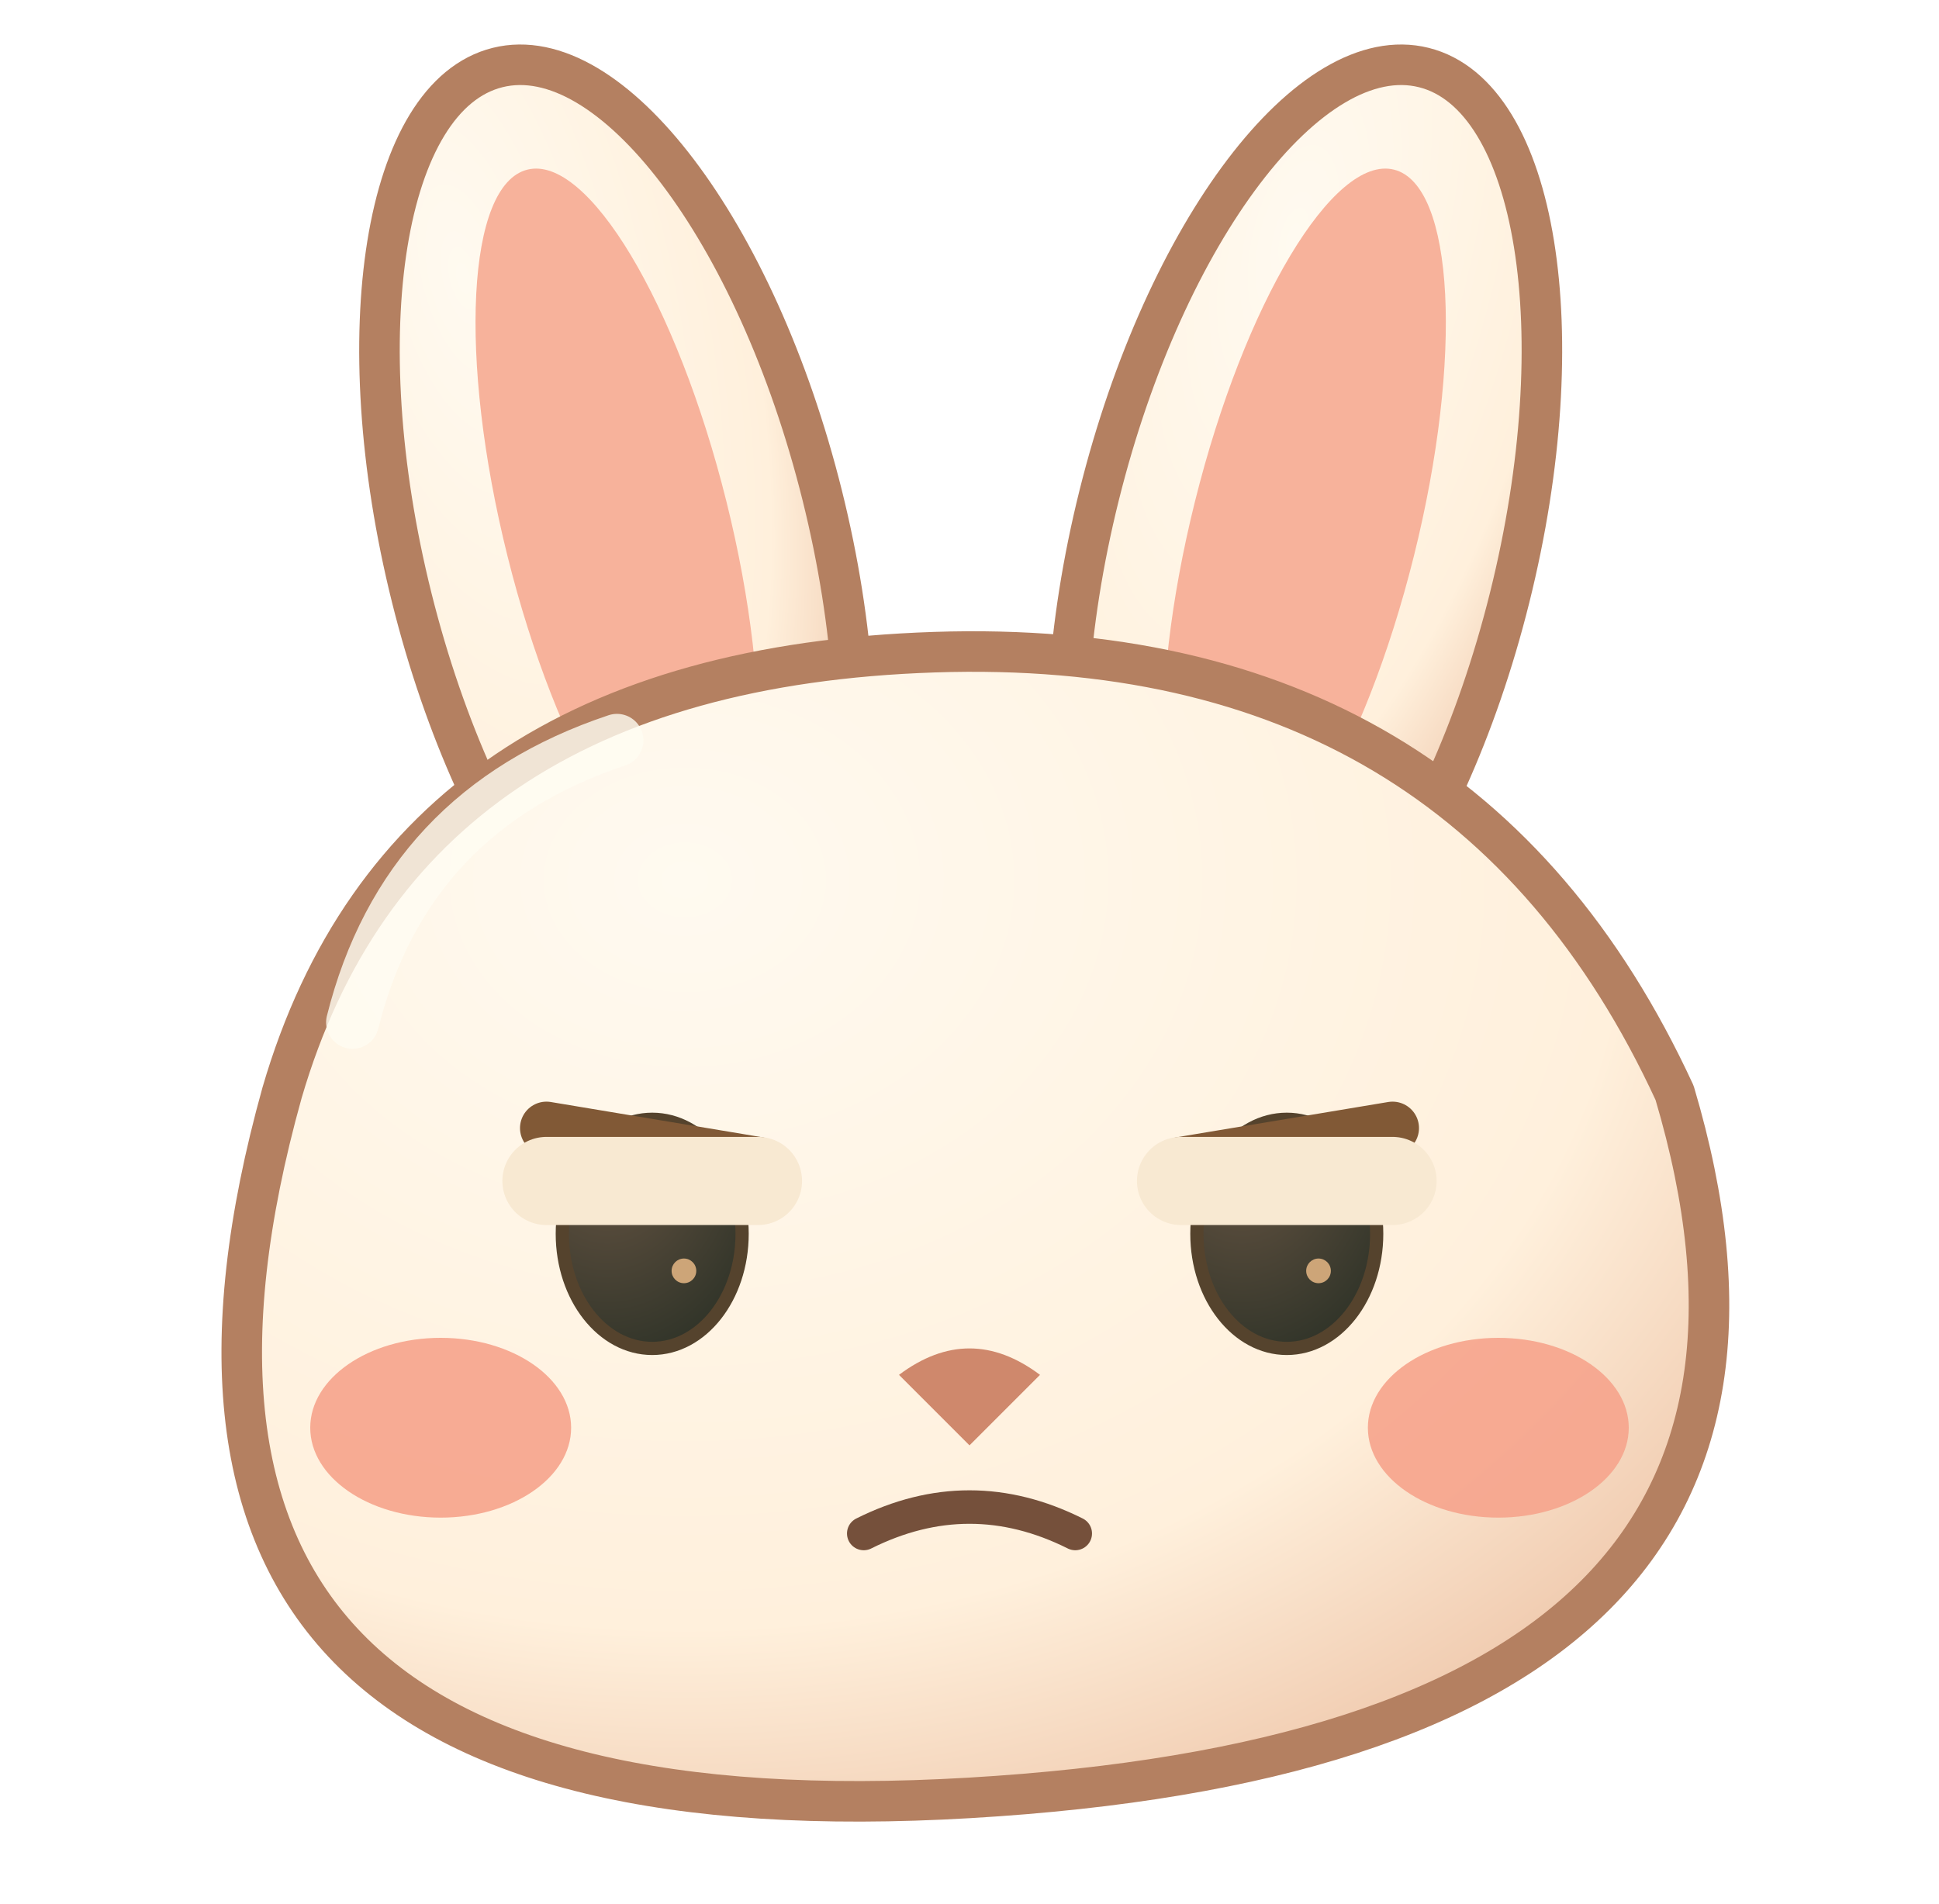
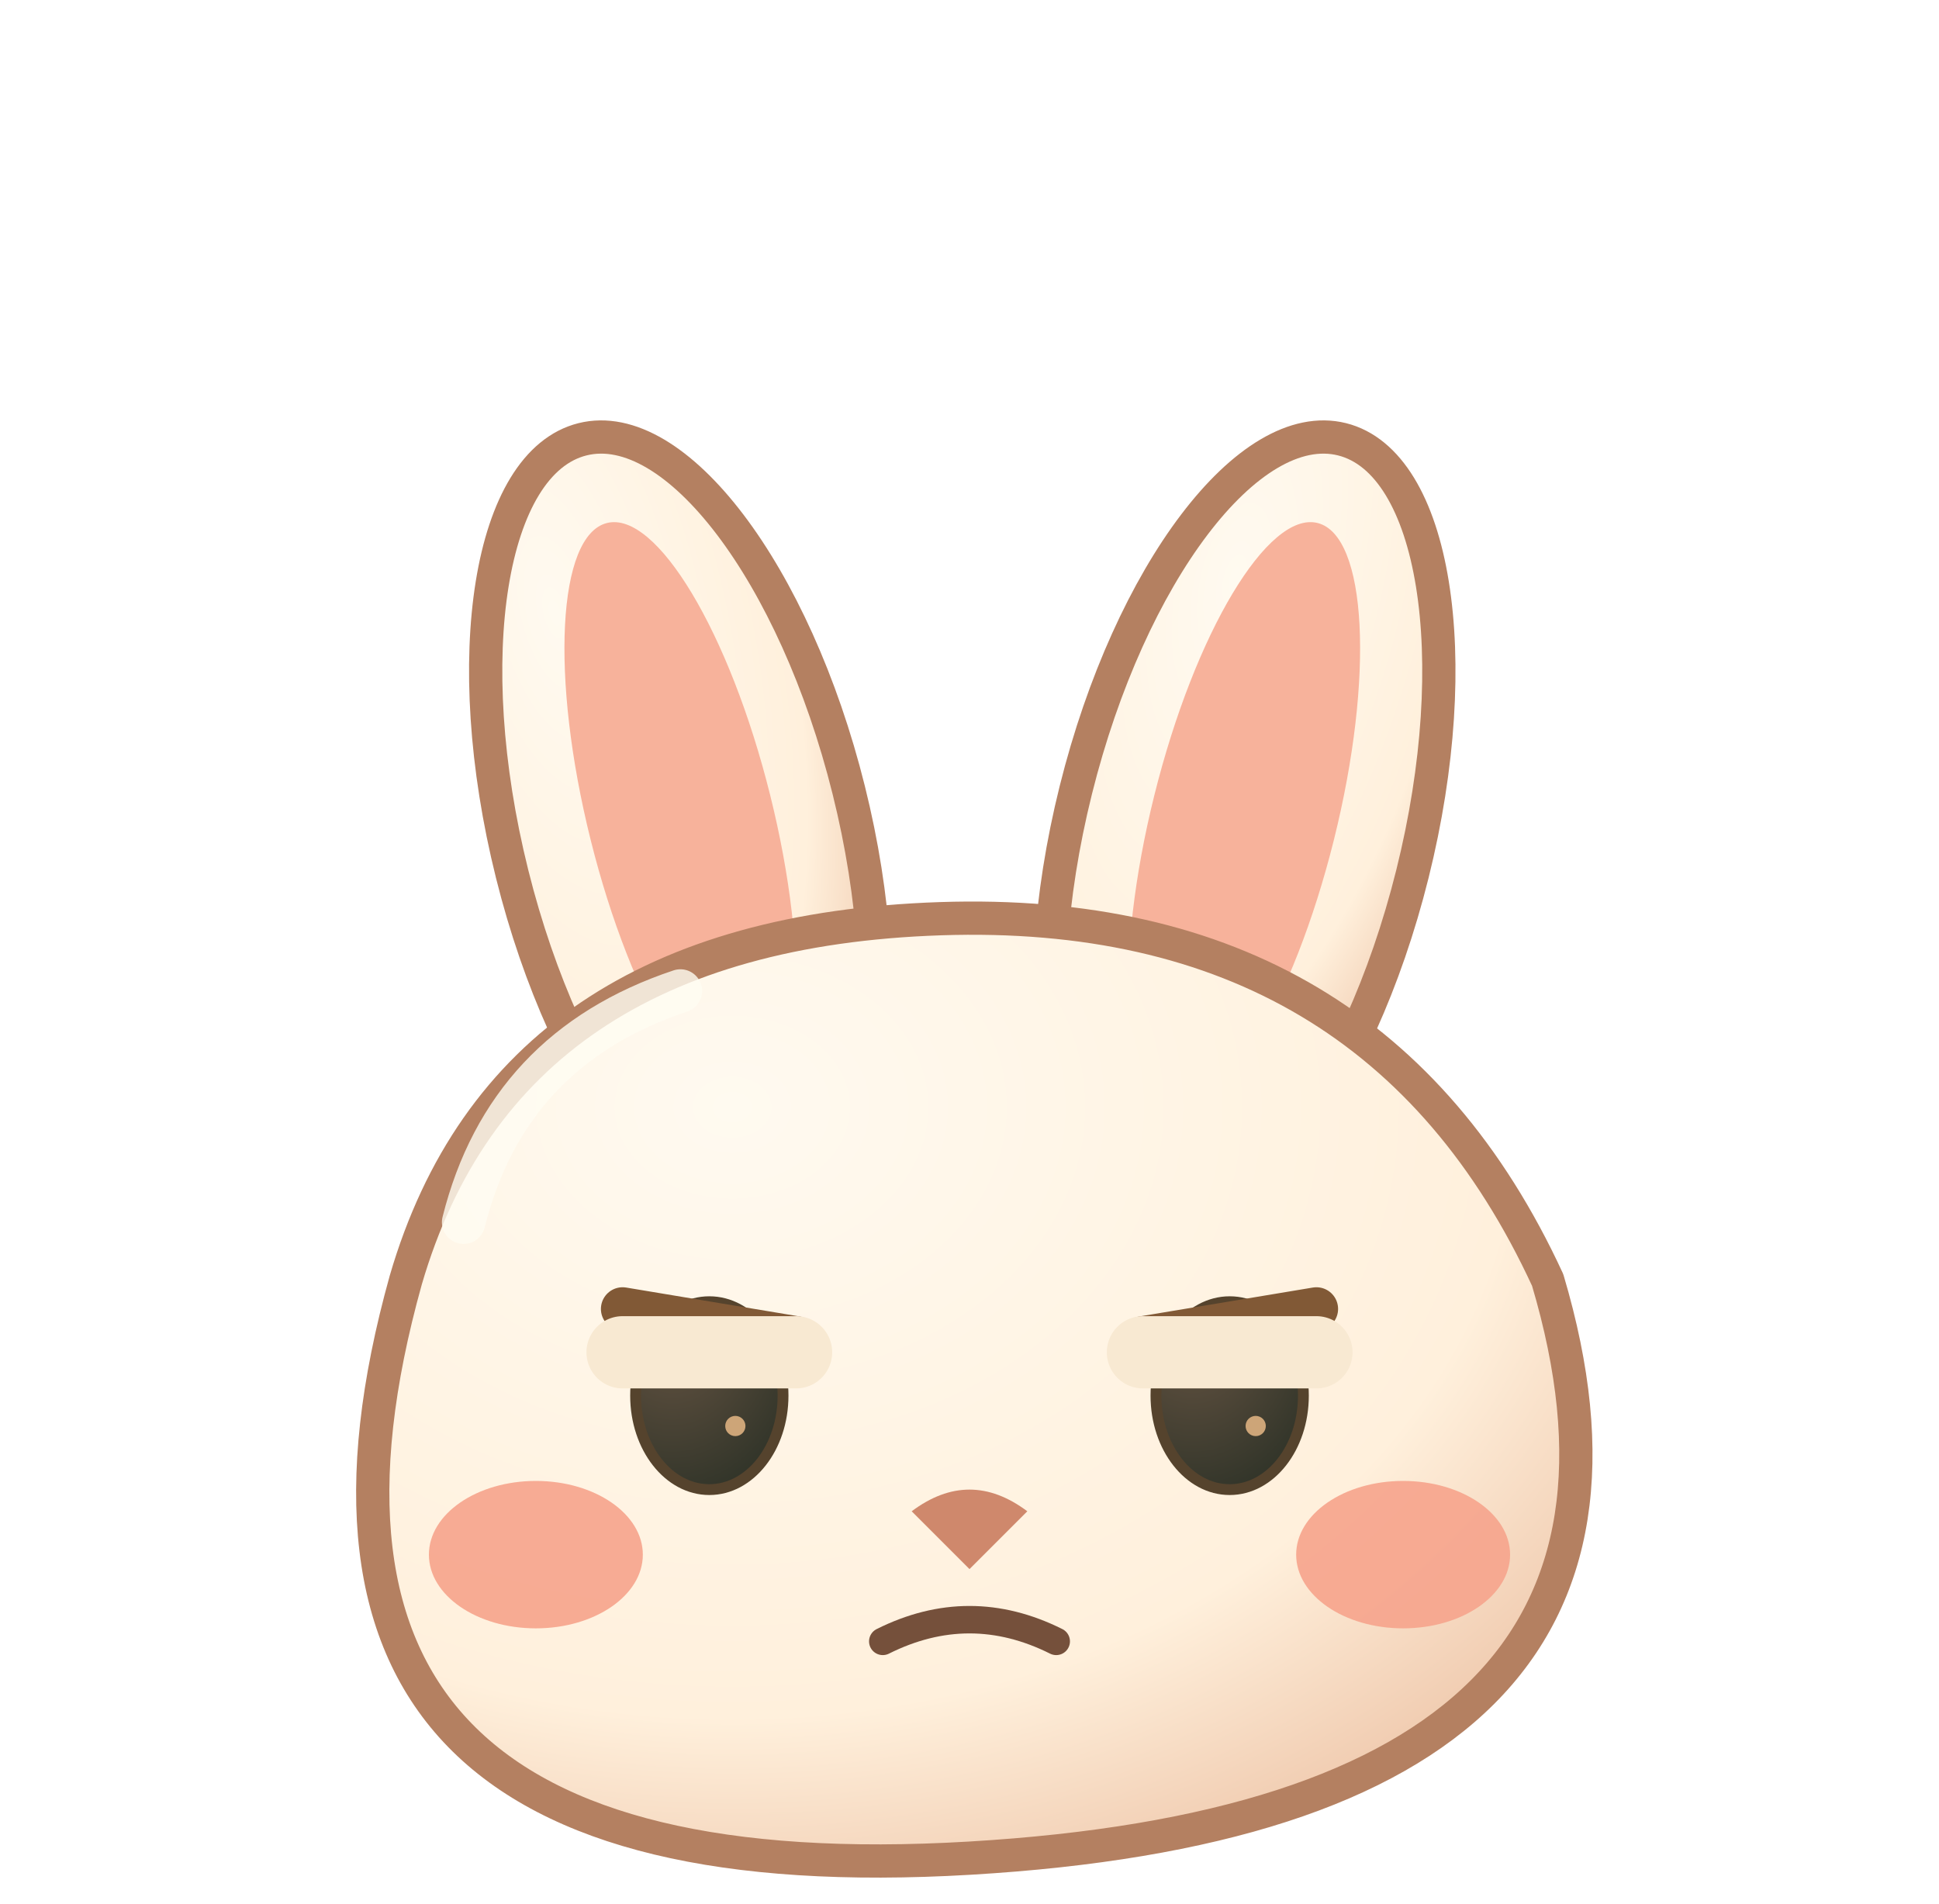
<svg xmlns="http://www.w3.org/2000/svg" width="110" height="108" viewBox="80 0 110 108">
  <defs>
    <linearGradient id="wood" x2=".2" y2="1">
      <stop stop-color="#f3c37c" />
      <stop offset=".52" stop-color="#df9f56" />
      <stop offset="1" stop-color="#b77736" />
    </linearGradient>
    <linearGradient id="woodTop" x2=".2" y2="1">
      <stop stop-color="#ffe0a5" />
      <stop offset=".7" stop-color="#edbd7d" />
      <stop offset="1" stop-color="#dea365" />
    </linearGradient>
    <linearGradient id="woodDark" x2="1" y2=".4">
      <stop stop-color="#ab692f" />
      <stop offset=".5" stop-color="#ce8e45" />
      <stop offset="1" stop-color="#8f552a" />
    </linearGradient>
    <radialGradient id="cream" cx=".35" cy=".25" r=".9">
      <stop stop-color="#fffdf0" />
      <stop offset=".68" stop-color="#fff0d9" />
      <stop offset="1" stop-color="#edd6b7" />
    </radialGradient>
    <radialGradient id="bunny" cx=".3" cy=".2" r=".9">
      <stop stop-color="#fffaf0" />
      <stop offset=".72" stop-color="#fff0dc" />
      <stop offset="1" stop-color="#efc8ac" />
    </radialGradient>
    <radialGradient id="fox" cx=".3" cy=".2" r=".9">
      <stop stop-color="#ffca79" />
      <stop offset=".6" stop-color="#ffa847" />
      <stop offset="1" stop-color="#e68528" />
    </radialGradient>
    <radialGradient id="bear" cx=".3" cy=".2" r=".9">
      <stop stop-color="#eac18a" />
      <stop offset=".6" stop-color="#dca46b" />
      <stop offset="1" stop-color="#bc7848" />
    </radialGradient>
    <radialGradient id="cat" cx=".3" cy=".2" r=".9">
      <stop stop-color="#ebd2b2" />
      <stop offset=".65" stop-color="#cfa98a" />
      <stop offset="1" stop-color="#af856c" />
    </radialGradient>
    <radialGradient id="ink" cx=".25" cy=".1" r="1">
      <stop stop-color="#695644" />
      <stop offset="1" stop-color="#2f3328" />
    </radialGradient>
    <radialGradient id="leaf" cx=".25" cy=".2" r=".9">
      <stop stop-color="#bed272" />
      <stop offset=".5" stop-color="#90ad58" />
      <stop offset="1" stop-color="#537b3e" />
    </radialGradient>
    <linearGradient id="sage" x2=".4" y2="1">
      <stop stop-color="#bdd4a1" />
      <stop offset=".55" stop-color="#99b47c" />
      <stop offset="1" stop-color="#6f9060" />
    </linearGradient>
    <linearGradient id="mint" x2=".3" y2="1">
      <stop stop-color="#b6d5c1" />
      <stop offset="1" stop-color="#6e9b83" />
    </linearGradient>
    <linearGradient id="coral" x2=".3" y2="1">
      <stop stop-color="#ffd2ad" />
      <stop offset="1" stop-color="#ec9980" />
    </linearGradient>
    <linearGradient id="ceramic" x2=".4" y2="1">
      <stop stop-color="#fcf1df" />
      <stop offset="1" stop-color="#d6c3a7" />
    </linearGradient>
    <linearGradient id="metal" x2="1" y2=".3">
      <stop stop-color="#e8eee3" />
      <stop offset=".45" stop-color="#c9d0c4" />
      <stop offset="1" stop-color="#96a79a" />
    </linearGradient>
    <linearGradient id="terracotta" x2=".8" y2="1">
      <stop stop-color="#e8b475" />
      <stop offset=".45" stop-color="#cc894f" />
      <stop offset="1" stop-color="#a66836" />
    </linearGradient>
    <radialGradient id="skin" cx=".25" cy=".2" r=".9">
      <stop stop-color="#ffdcaa" />
      <stop offset=".7" stop-color="#f4b77b" />
      <stop offset="1" stop-color="#dc9562" />
    </radialGradient>
    <linearGradient id="hair" x2=".5" y2="1">
      <stop stop-color="#947046" />
      <stop offset=".55" stop-color="#6a4a2f" />
      <stop offset="1" stop-color="#4b3b29" />
    </linearGradient>
    <radialGradient id="tomato" cx=".3" cy=".2" r=".9">
      <stop stop-color="#ffad70" />
      <stop offset=".45" stop-color="#ee7046" />
      <stop offset="1" stop-color="#cd4c2e" />
    </radialGradient>
    <linearGradient id="broth" x2=".2" y2="1">
      <stop stop-color="#f58a51" />
      <stop offset="1" stop-color="#dc552f" />
    </linearGradient>
    <linearGradient id="noodle" x2=".3" y2="1">
      <stop stop-color="#fff2af" />
      <stop offset=".45" stop-color="#f6cf65" />
      <stop offset="1" stop-color="#d99c38" />
    </linearGradient>
    <linearGradient id="berry" x2=".3" y2="1">
      <stop stop-color="#ee8e82" />
      <stop offset=".35" stop-color="#d45151" />
      <stop offset="1" stop-color="#a93943" />
    </linearGradient>
    <linearGradient id="juice" x2=".1" y2="1">
      <stop stop-color="#ffc667" />
      <stop offset="1" stop-color="#e89638" />
    </linearGradient>
  </defs>
  <g stroke="#815936" stroke-width="2.3" stroke-linecap="round" stroke-linejoin="round">
-     <g fill="url(#bunny)" stroke="#b48061">
-       <ellipse cx="115" cy="31" rx="12" ry="28" transform="rotate(-14 115 31)" />
-       <ellipse cx="154" cy="31" rx="12" ry="28" transform="rotate(14 154 31)" />
-       <ellipse cx="115" cy="30" rx="6.4" ry="21" transform="rotate(-14 115 30)" fill="#f7b29b" stroke="none" />
-       <ellipse cx="154" cy="30" rx="6.4" ry="21" transform="rotate(14 154 30)" fill="#f7b29b" stroke="none" />
-       <path d="M96 62q7-24 37-25t42 25q11 37-40 40T96 62Z" />
-       <path d="M100 58q3-12 15-16" fill="none" stroke="#fffdf3" stroke-width="3" opacity=".8" />
+     <g transform="translate(135 121) scale(0.82) translate(-135 -121)">
+       <g fill="url(#bunny)" stroke="#b48061">
+         <ellipse cx="115" cy="31" rx="12" ry="28" transform="rotate(-14 115 31)" />
+         <ellipse cx="154" cy="31" rx="12" ry="28" transform="rotate(14 154 31)" />
+         <ellipse cx="115" cy="30" rx="6.4" ry="21" transform="rotate(-14 115 30)" fill="#f7b29b" stroke="none" />
+         <ellipse cx="154" cy="30" rx="6.4" ry="21" transform="rotate(14 154 30)" fill="#f7b29b" stroke="none" />
+         <path d="M96 62q7-24 37-25t42 25q11 37-40 40T96 62Z" />
+         <path d="M100 58q3-12 15-16" fill="none" stroke="#fffdf3" stroke-width="3" opacity=".8" />
+       </g>
+       <ellipse cx="105" cy="81" rx="7.4" ry="5.1" fill="#f6a58d" opacity=".92" stroke="none" />
+       <ellipse cx="165" cy="81" rx="7.4" ry="5.1" fill="#f6a58d" opacity=".92" stroke="none" />
+       <g transform="translate(117 70) scale(1)">
+         <ellipse rx="5.1" ry="6.5" fill="url(#ink)" stroke="#55432d" stroke-width=".75" />
+         <ellipse cx="-1.2" cy="-2.6" rx="1.7" ry="2" fill="#fffdf2" stroke="none" />
+         <circle cx="1.8" cy="2.1" r=".7" fill="#cda578" stroke="none" />
+       </g>
+       <g transform="translate(153 70) scale(1)">
+         <ellipse rx="5.1" ry="6.5" fill="url(#ink)" stroke="#55432d" stroke-width=".75" />
+         <ellipse cx="-1.2" cy="-2.6" rx="1.7" ry="2" fill="#fffdf2" stroke="none" />
+         <circle cx="1.8" cy="2.1" r=".7" fill="#cda578" stroke="none" />
+       </g>
+       <path d="M111 64l12 2M147 66l12-2" stroke="#815936" stroke-width="3" />
+       <path d="M111 67h12M147 67h12" stroke="#f8e9d2" stroke-width="5" />
+       <path d="M131 78q4-3 8 0l-4 4Z" fill="#cf886c" stroke="none" />
+       <path d="M129 87q6-3 12 0" fill="none" stroke="#75503b" stroke-width="1.9" />
    </g>
-     <ellipse cx="105" cy="81" rx="7.4" ry="5.1" fill="#f6a58d" opacity=".92" stroke="none" />
-     <ellipse cx="165" cy="81" rx="7.4" ry="5.1" fill="#f6a58d" opacity=".92" stroke="none" />
-     <g transform="translate(117 70) scale(1)">
-       <ellipse rx="5.1" ry="6.5" fill="url(#ink)" stroke="#55432d" stroke-width=".75" />
-       <ellipse cx="-1.2" cy="-2.6" rx="1.7" ry="2" fill="#fffdf2" stroke="none" />
-       <circle cx="1.8" cy="2.1" r=".7" fill="#cda578" stroke="none" />
-     </g>
-     <g transform="translate(153 70) scale(1)">
-       <ellipse rx="5.1" ry="6.5" fill="url(#ink)" stroke="#55432d" stroke-width=".75" />
-       <ellipse cx="-1.2" cy="-2.6" rx="1.7" ry="2" fill="#fffdf2" stroke="none" />
-       <circle cx="1.8" cy="2.1" r=".7" fill="#cda578" stroke="none" />
-     </g>
-     <path d="M111 64l12 2M147 66l12-2" stroke="#815936" stroke-width="3" />
-     <path d="M111 67h12M147 67h12" stroke="#f8e9d2" stroke-width="5" />
-     <path d="M131 78q4-3 8 0l-4 4Z" fill="#cf886c" stroke="none" />
-     <path d="M129 87q6-3 12 0" fill="none" stroke="#75503b" stroke-width="1.9" />
  </g>
</svg>
